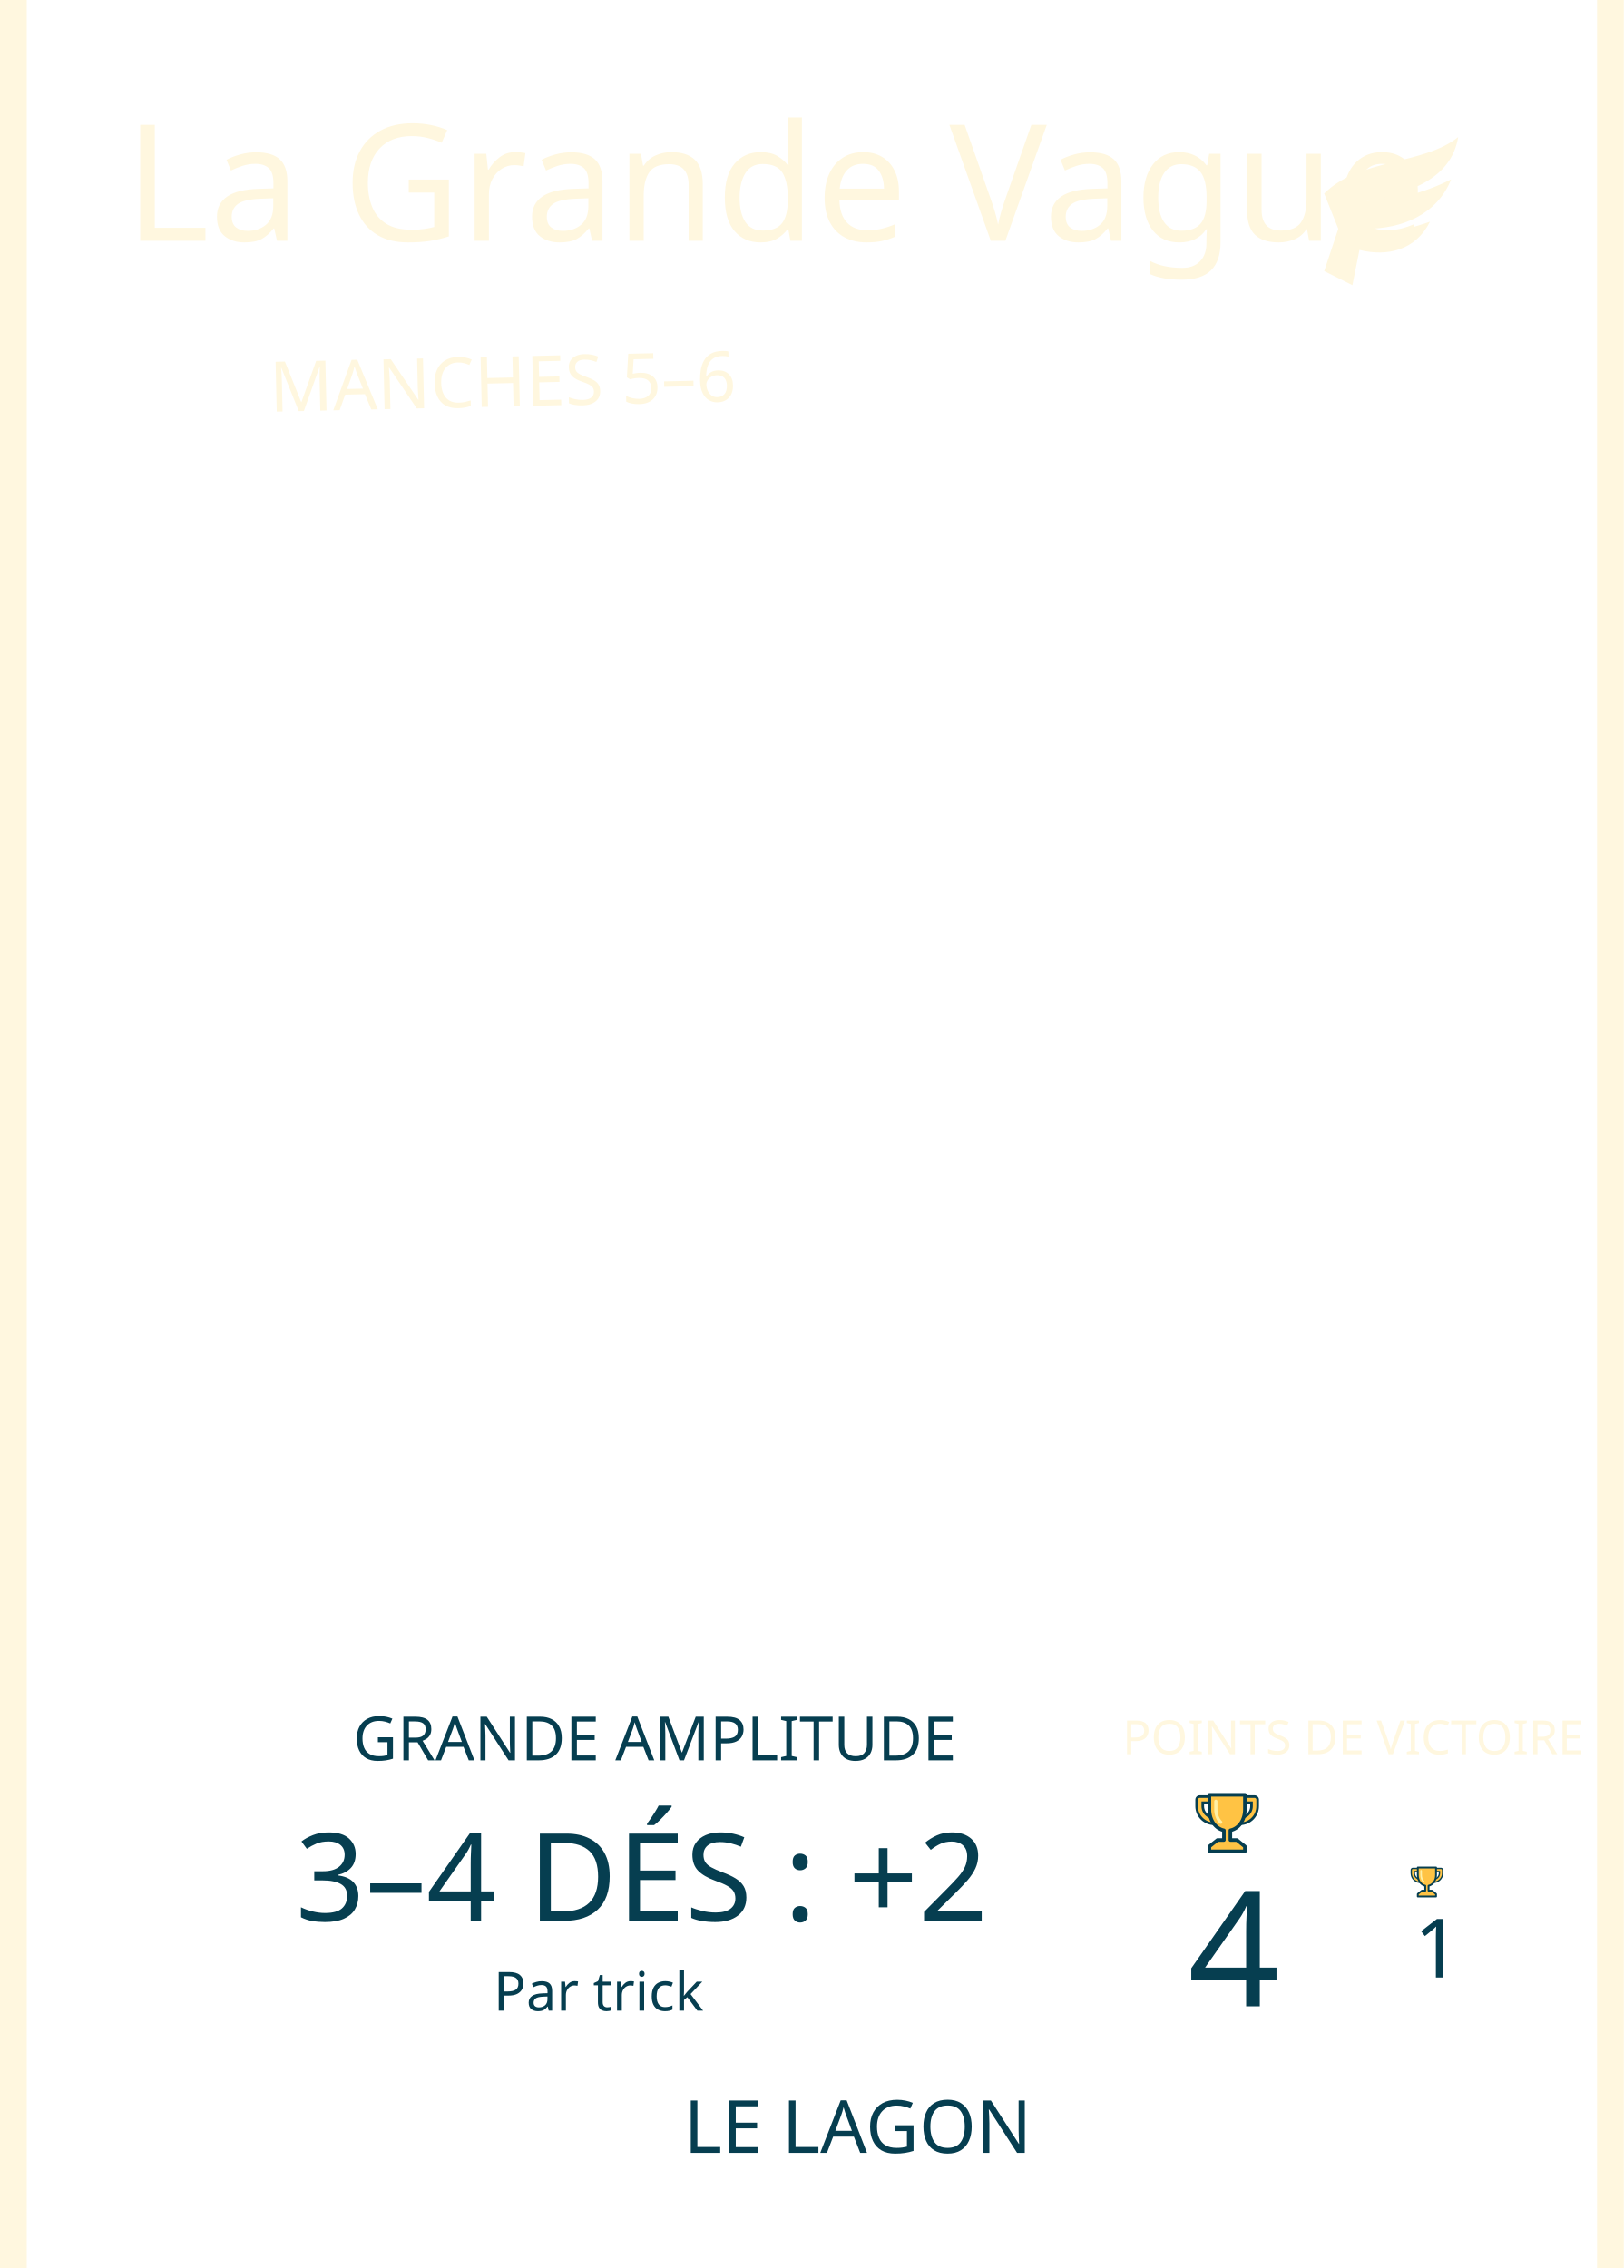
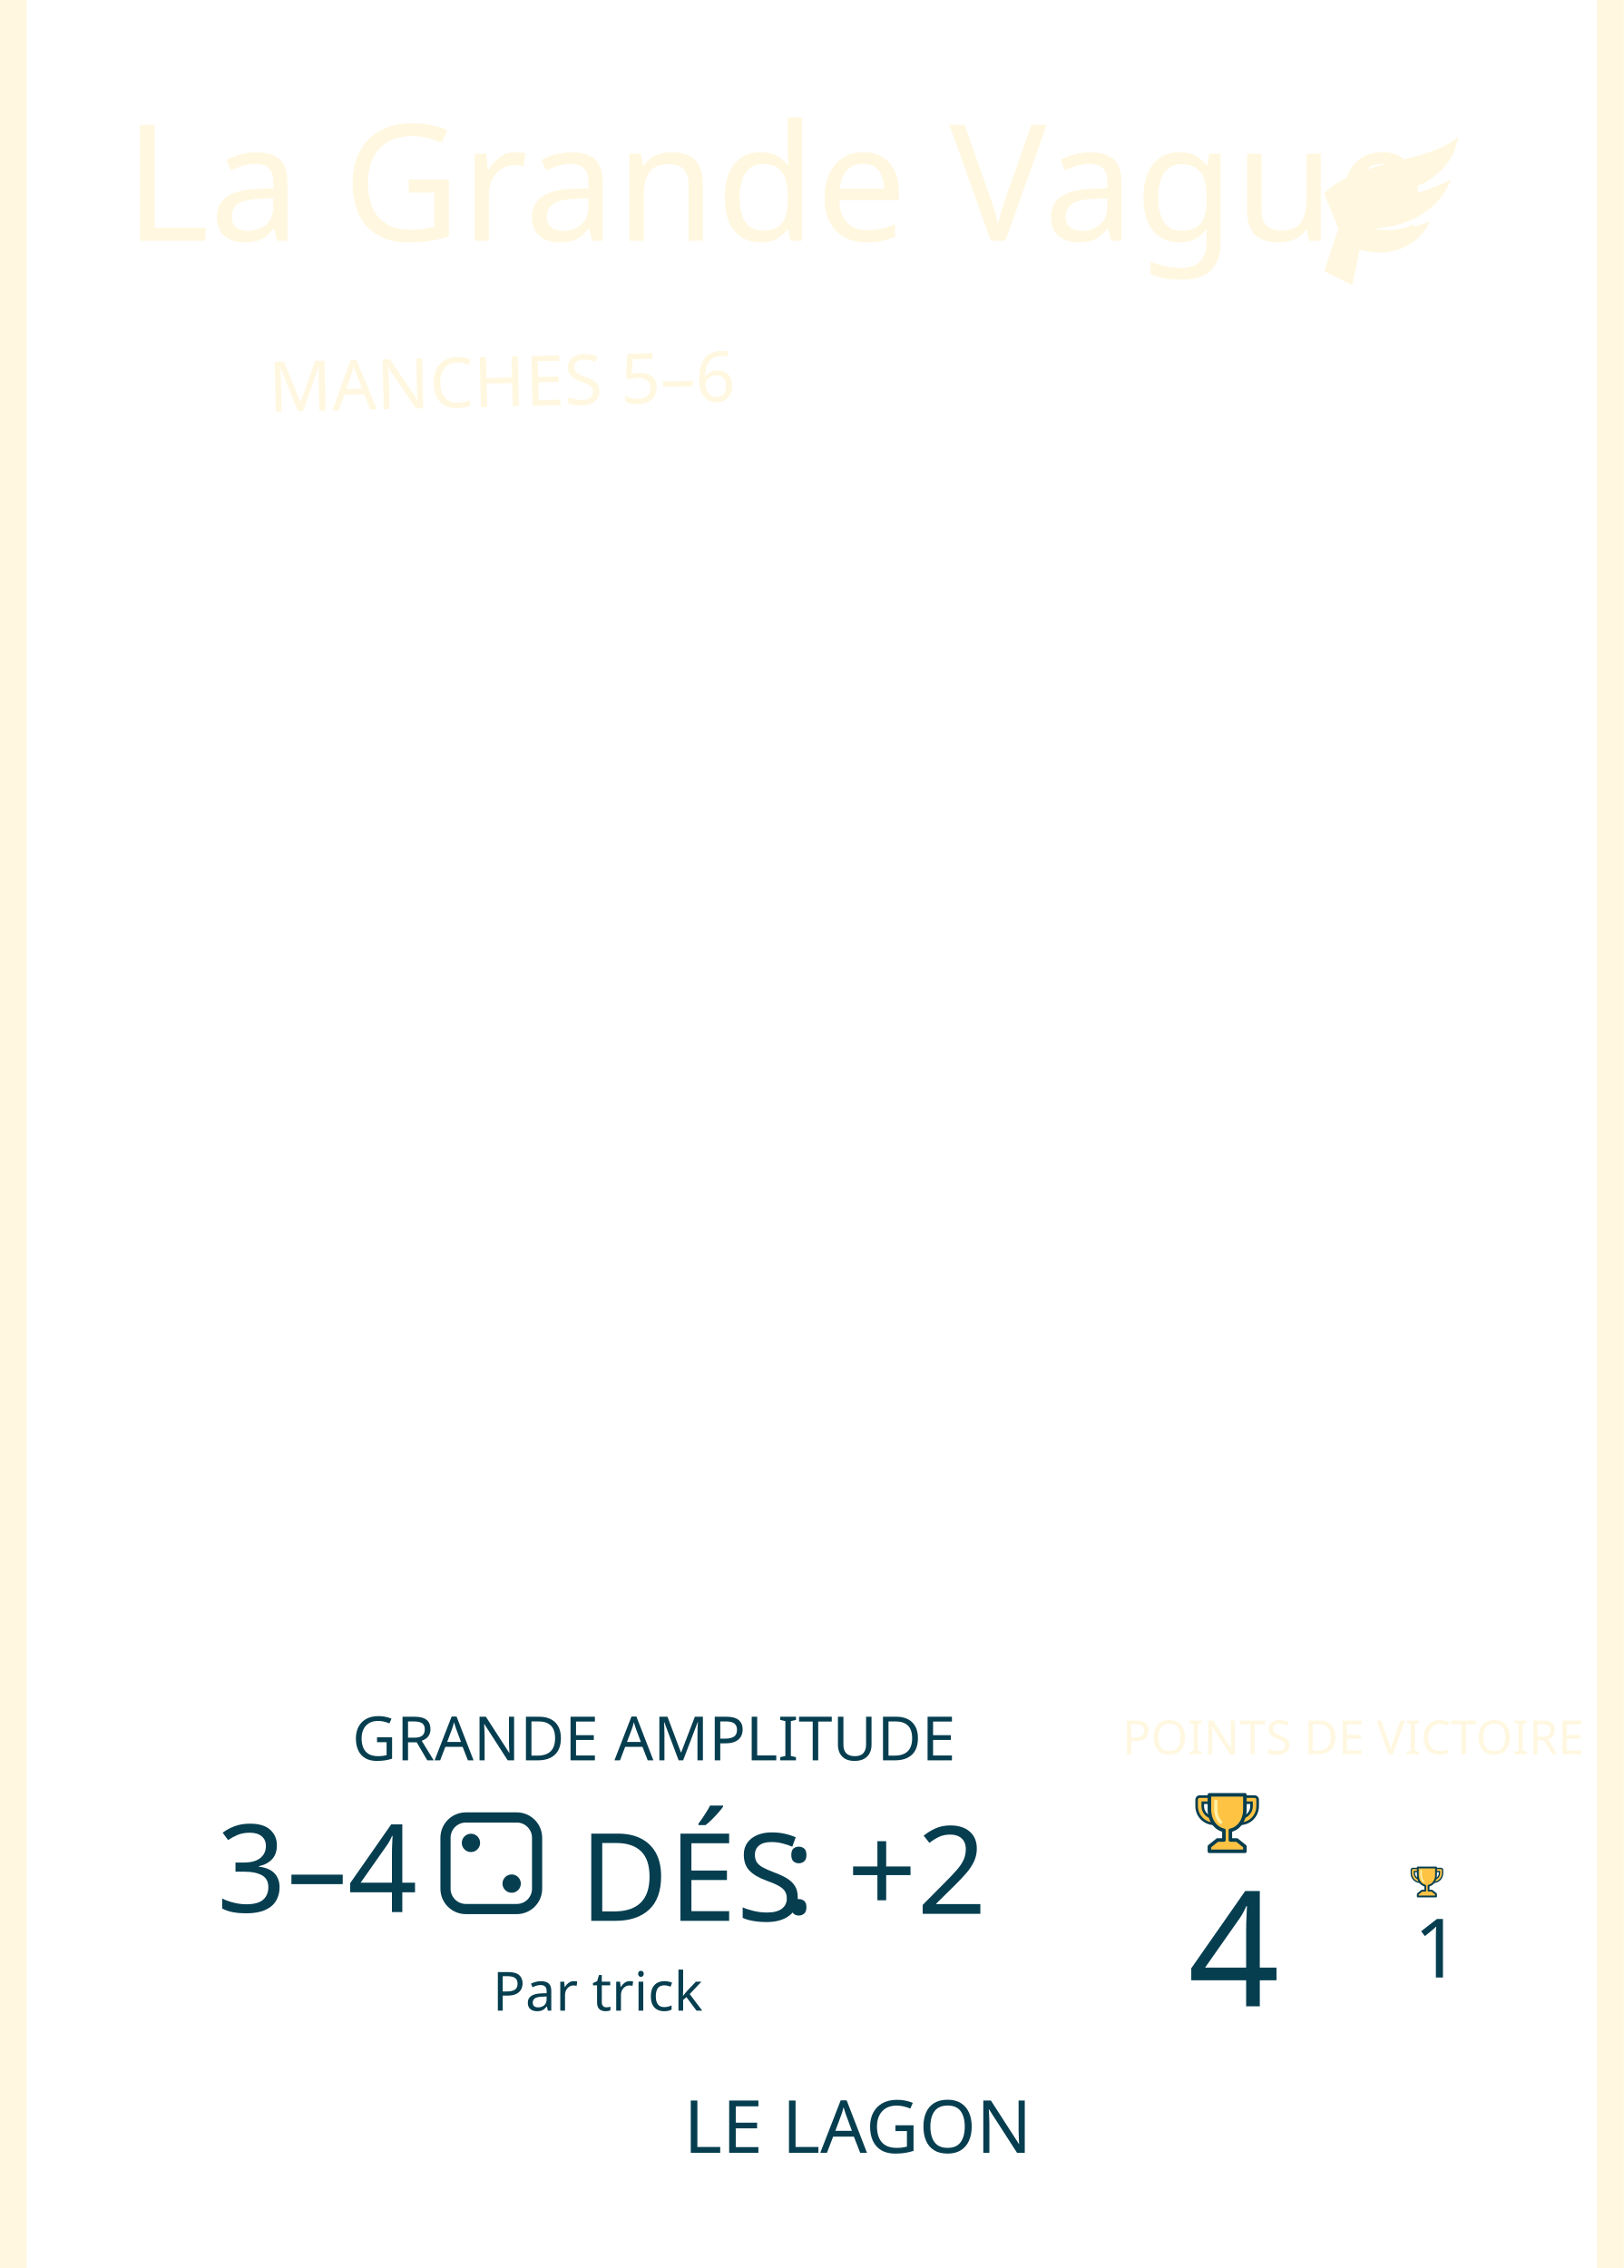
<svg xmlns="http://www.w3.org/2000/svg" width="1008" height="1408" viewBox="-15.341 0 930.682 1300" role="img">
  <g>
    <text x="56" y="138" fill="#fff7df" font-family="Impact,Arial Narrow,sans-serif" font-size="93" font-weight="400" id="module-title-0">La Grande Vague</text>
    <g color="#fff7df">
      <svg x="731.5" y="70.5" width="97" height="97" class="type-icon type-air" viewBox="0 0 24 24" fill="none" stroke="currentColor" stroke-width="2" stroke-linecap="round" stroke-linejoin="round" role="img" aria-label="air">
        <path fill="currentColor" stroke="none" d="M3 10C8 5 17 6 22 2c-1 6-7 8-13 9 4 0 8-1 12-3-2 5-7 7-12 7 3 1 6 0 9-1-2 4-6 5-10 4l-1 5-4-2 2-6Z" />
      </svg>
    </g>
    <g id="module-appearance" transform="rotate(-1.3 250 217)">
-       <text x="139" y="233.5" fill="#fff7df" font-family="Impact,Arial Narrow,sans-serif" font-size="40" font-weight="400">MANCHES 5–6</text>
+       <g transform="translate(250 217) scale(1)" color="#fff7df">
+         <text x="-111.5" y="16.5" fill="#fff7df" font-family="Impact,Arial Narrow,sans-serif" font-size="40" font-weight="400">MANCHES 5–6</text>
+       </g>
    </g>
-     <text x="187" y="1009" fill="#063e50" font-family="Impact,Arial Narrow,sans-serif" font-size="35" font-weight="400" id="module-bonus-heading">GRANDE AMPLITUDE</text>
-     <text x="154" y="1101" fill="#063e50" font-family="Impact,Arial Narrow,sans-serif" font-size="70" font-weight="400" id="module-goal-title">3–4 DÉS : +2</text>
-     <text x="267.5" y="1152.5" fill="#063e50" font-family="Impact,Arial Narrow,sans-serif" font-size="31" font-weight="400" id="module-goal-caption">Par trick</text>
+     <g id="module-bonus-heading" transform="translate(321 994.5) scale(1)" color="#063e50">
+       <text x="-134.5" y="14.5" fill="#063e50" font-family="Impact,Arial Narrow,sans-serif" font-size="35" font-weight="400">GRANDE AMPLITUDE</text>
+     </g>
+     <g id="module-goal-title" transform="translate(321 1068) scale(1)" color="#063e50">
+       <text x="-212.15" y="28" fill="#063e50" font-family="Impact,Arial Narrow,sans-serif" font-size="70" font-weight="400">3–4</text>
+       <svg x="-89.75" y="-35" width="70" height="70" class="component-icon component-die" viewBox="0 0 24 24" fill="currentColor" aria-hidden="true">
+         <rect x="3" y="3" width="18" height="18" rx="4" fill="none" stroke="currentColor" stroke-width="2" />
+         <circle cx="8" cy="8" r="1.8" />
+         <circle cx="16" cy="16" r="1.8" />
+       </svg>
+       <text x="-4.25" y="33" fill="#063e50" font-family="Impact,Arial Narrow,sans-serif" font-size="70" font-weight="400">DÉS</text>
+       <text x="112.15" y="29" fill="#063e50" font-family="Impact,Arial Narrow,sans-serif" font-size="70" font-weight="400">: +2</text>
+     </g>
+     <g id="module-goal-caption" transform="translate(321 1140) scale(1)" color="#063e50">
+       <text x="-54" y="12.5" fill="#063e50" font-family="Impact,Arial Narrow,sans-serif" font-size="31" font-weight="400">Par trick</text>
+     </g>
    <g id="module-podium-information">
      <text x="628" y="1005.5" fill="#fff7df" font-family="Impact,Arial Narrow,sans-serif" font-size="27" font-weight="400" id="module-prize-heading">POINTS DE VICTOIRE</text>
      <svg x="669.5" y="1026" width="37" height="37" viewBox="0 0 40 40" aria-hidden="true">
        <g stroke="#063e50" stroke-width="2.2" stroke-linejoin="round">
          <path d="M11 6H3v4a9 9 0 0 0 10 9m16-13h8v4a9 9 0 0 1-10 9" fill="none" stroke-width="5.4" />
          <path d="M11 6H3v4a9 9 0 0 0 10 9m16-13h8v4a9 9 0 0 1-10 9" fill="none" stroke="#ffc344" stroke-width="2.2" />
          <path d="M9 3h22v9c0 7-4 12-9 13v6h4l5 4v3H9v-3l5-4h4v-6c-5-1-9-6-9-13Z" fill="#ffc344" />
        </g>
        <path d="M13 7v5c0 3 1 6 3 8" fill="none" stroke="#fff0a5" stroke-width="2" stroke-linecap="round" />
      </svg>
      <svg x="793" y="1069" width="19" height="19" viewBox="0 0 40 40" aria-hidden="true">
        <g stroke="#063e50" stroke-width="2.2" stroke-linejoin="round">
          <path d="M11 6H3v4a9 9 0 0 0 10 9m16-13h8v4a9 9 0 0 1-10 9" fill="none" stroke-width="5.4" />
          <path d="M11 6H3v4a9 9 0 0 0 10 9m16-13h8v4a9 9 0 0 1-10 9" fill="none" stroke="#ffc344" stroke-width="2.2" />
          <path d="M9 3h22v9c0 7-4 12-9 13v6h4l5 4v3H9v-3l5-4h4v-6c-5-1-9-6-9-13Z" fill="#ffc344" />
        </g>
        <path d="M13 7v5c0 3 1 6 3 8" fill="none" stroke="#fff0a5" stroke-width="2" stroke-linecap="round" />
      </svg>
      <text x="665.5" y="1150" fill="#063e50" font-family="Impact,Arial Narrow,sans-serif" font-size="92" font-weight="400" id="module-pv-first">4</text>
      <text x="795" y="1133.5" fill="#063e50" font-family="Impact,Arial Narrow,sans-serif" font-size="47" font-weight="400" id="module-pv-second">1</text>
    </g>
    <text x="376.5" y="1234" fill="#063e50" font-family="Impact,Arial Narrow,sans-serif" font-size="42" font-weight="400" id="module-park">LE LAGON</text>
  </g>
  <rect x="-15.341" y="0" width="15.341" height="1300" fill="#fff7df" />
  <rect x="900" y="0" width="15.341" height="1300" fill="#fff7df" />
</svg>
